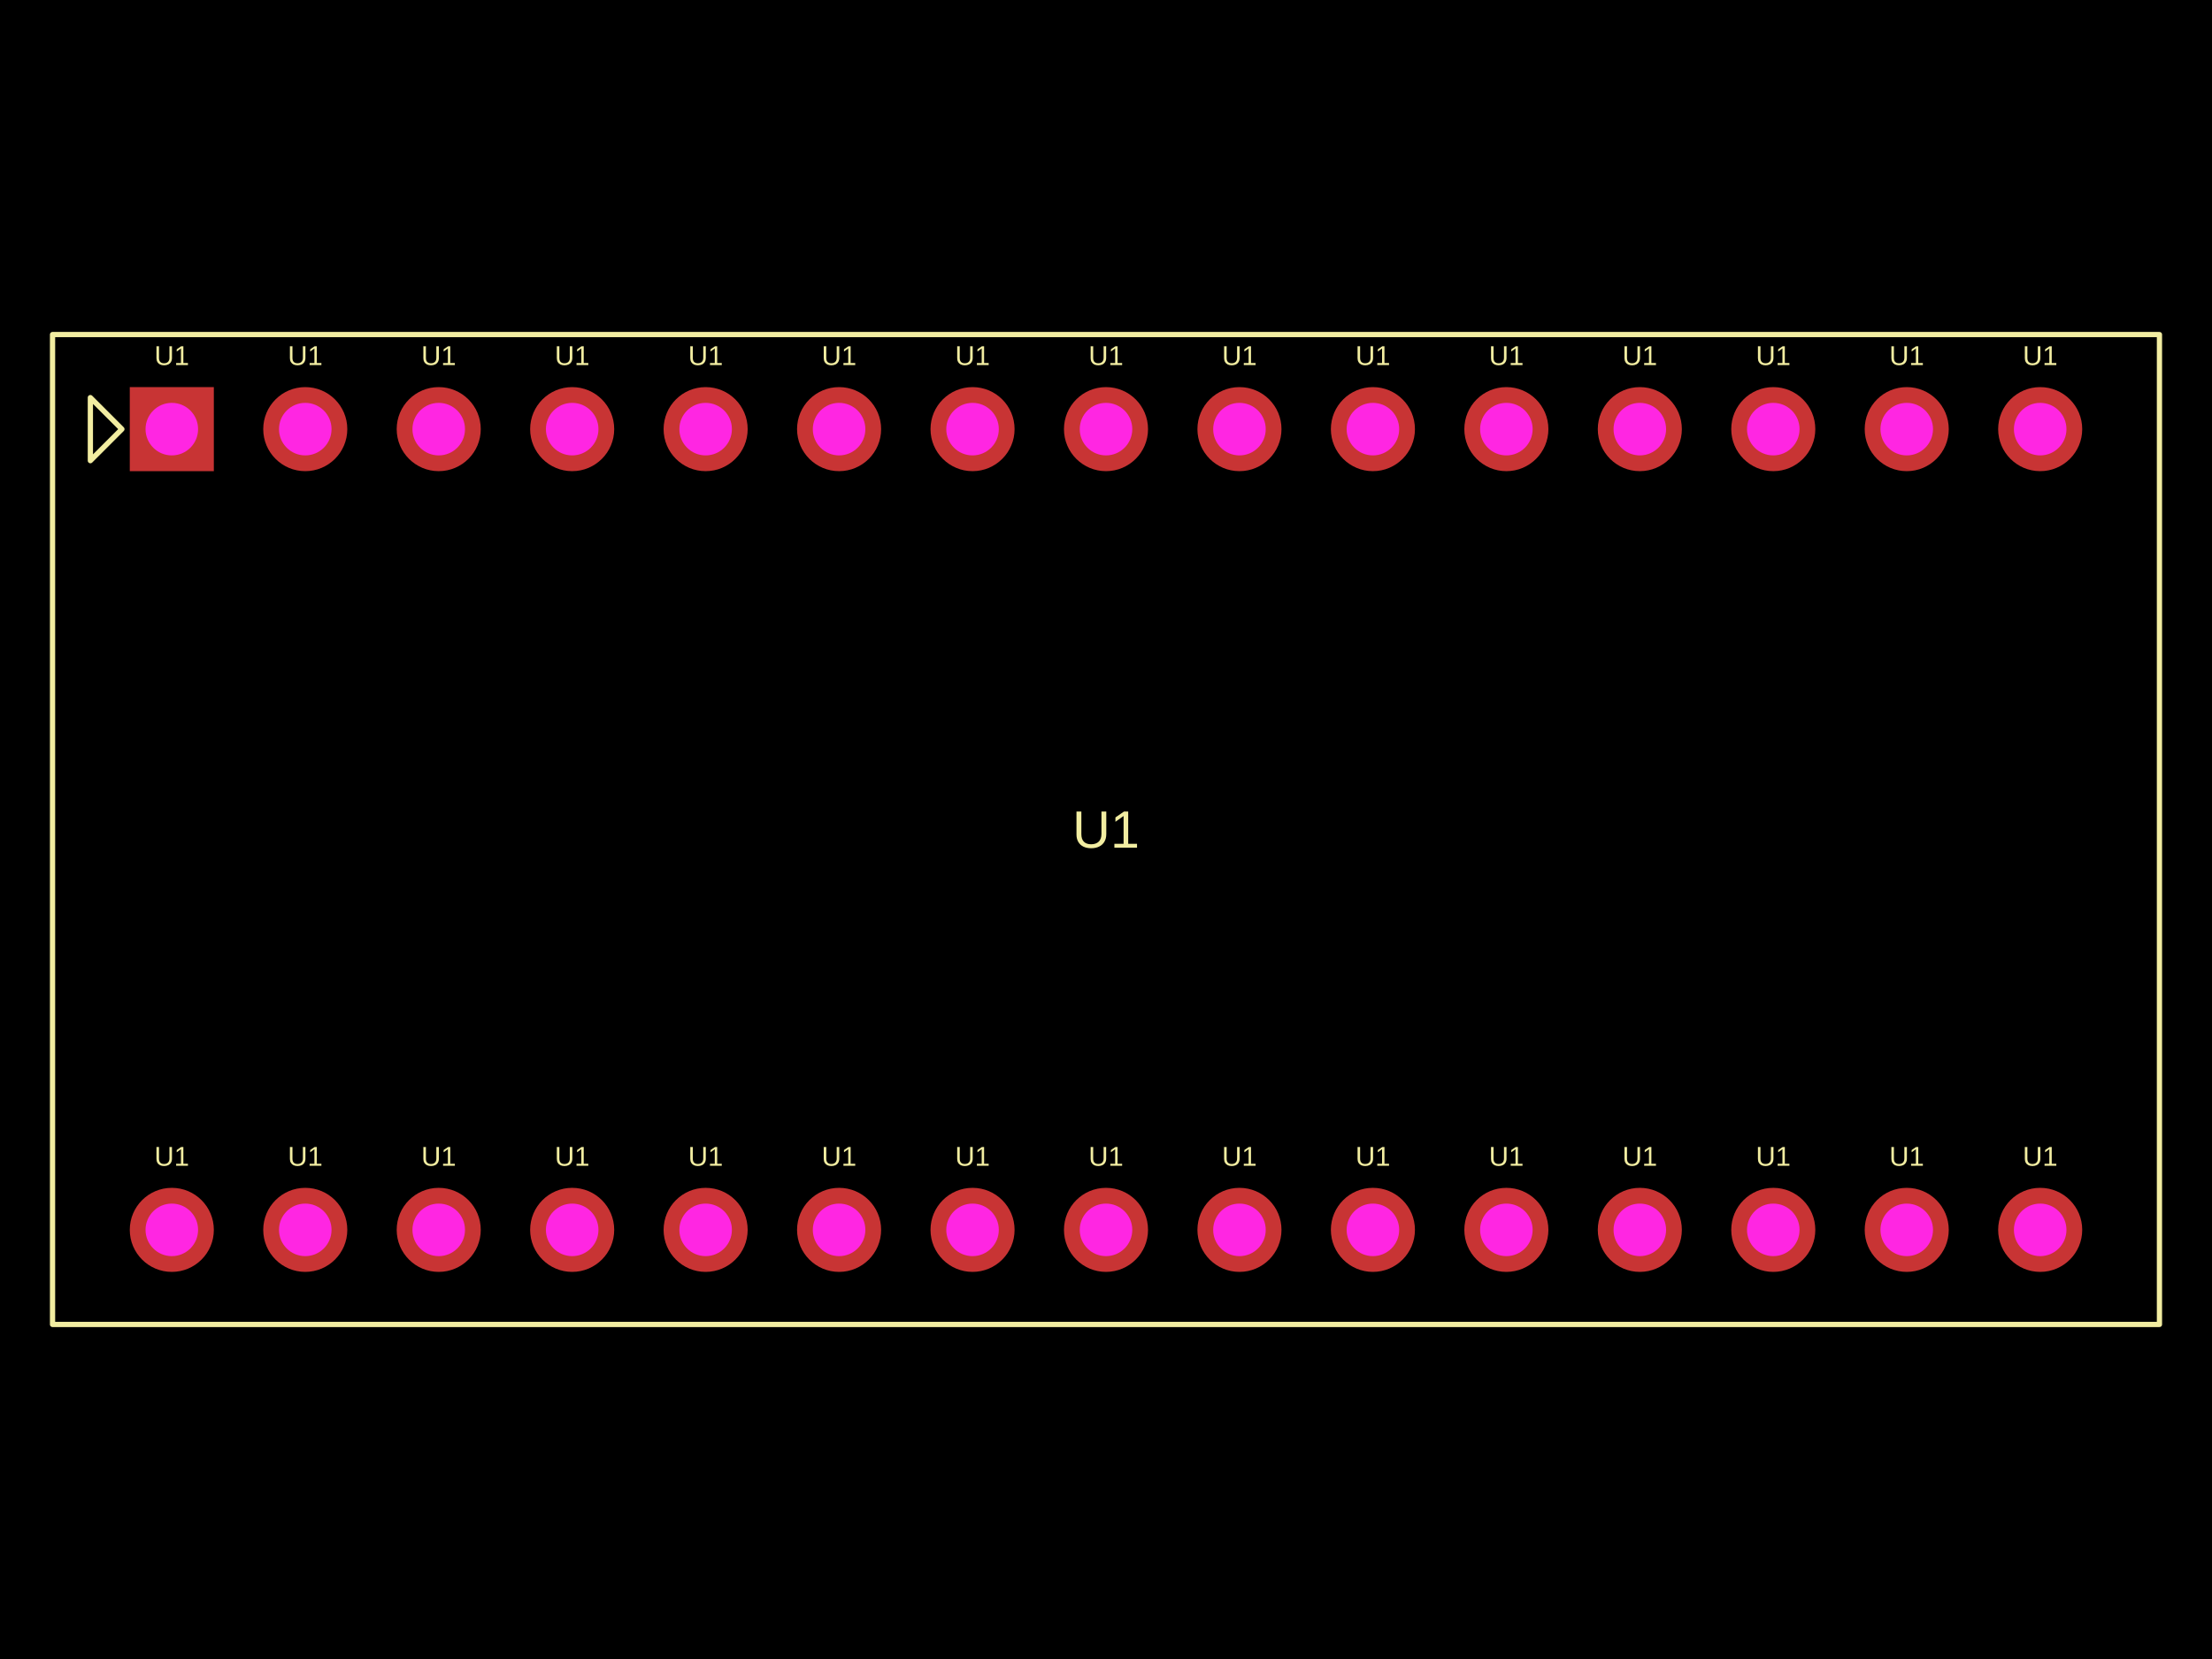
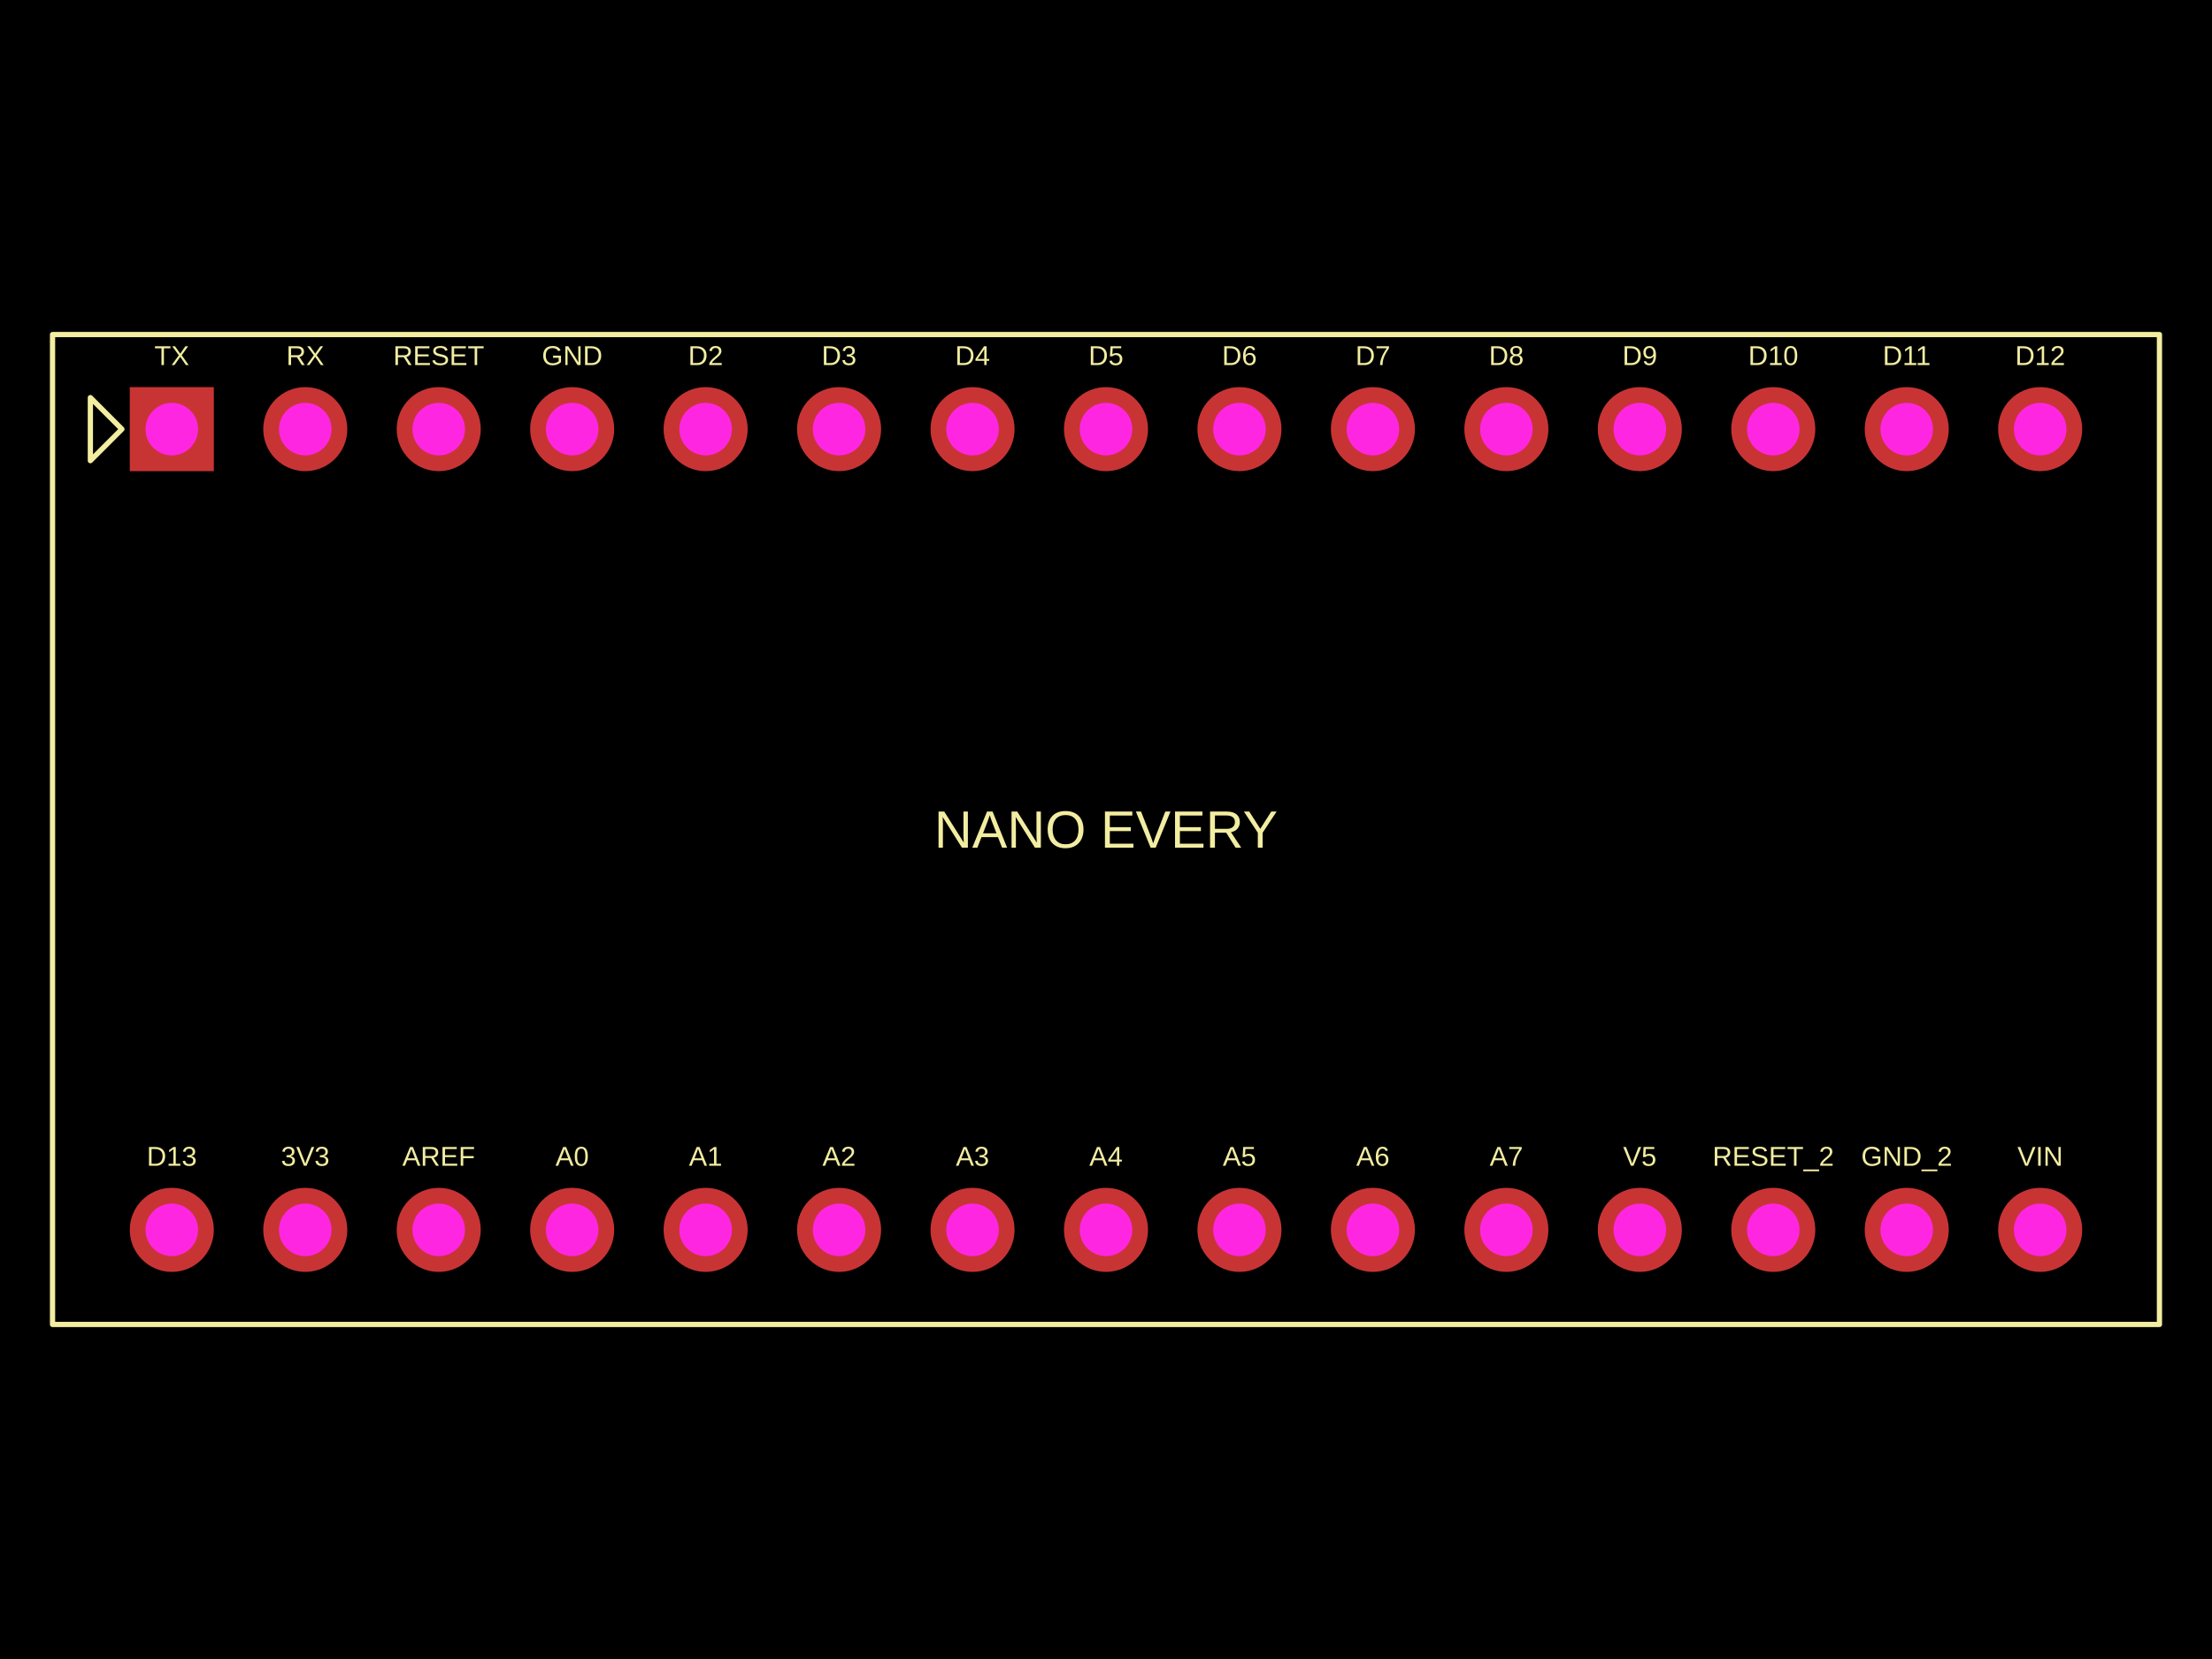
- <svg xmlns="http://www.w3.org/2000/svg" width="800" height="600" data-software-used-string="@tscircuit/core@0.0.1580">
+ <svg xmlns="http://www.w3.org/2000/svg" width="800" height="600" data-software-used-string="@tscircuit/core@0.0.1585">
  <style />
  <rect class="boundary" x="0" y="0" fill="#000" width="800" height="600" data-type="pcb_background" data-pcb-layer="global" />
  <rect class="pcb-boundary" fill="none" stroke="#fff" stroke-width="0.3" x="19.002" y="120.998" width="761.995" height="358.005" data-type="pcb_boundary" data-pcb-layer="global" />
-   <text x="0" y="0" dx="0" dy="0" fill="#f2eda1" font-family="Arial, sans-serif" font-size="9.881" text-anchor="middle" dominant-baseline="central" transform="matrix(1,0,0,1,62.13777,128.5986)" class="pcb-silkscreen-text pcb-silkscreen-top" data-pcb-silkscreen-text-id="pcb_silkscreen_text_0" stroke="none" data-type="pcb_silkscreen_text" data-pcb-layer="top">U1</text>
-   <text x="0" y="0" dx="0" dy="0" fill="#f2eda1" font-family="Arial, sans-serif" font-size="9.881" text-anchor="middle" dominant-baseline="central" transform="matrix(1,0,0,1,110.4038,128.5986)" class="pcb-silkscreen-text pcb-silkscreen-top" data-pcb-silkscreen-text-id="pcb_silkscreen_text_1" stroke="none" data-type="pcb_silkscreen_text" data-pcb-layer="top">U1</text>
-   <text x="0" y="0" dx="0" dy="0" fill="#f2eda1" font-family="Arial, sans-serif" font-size="9.881" text-anchor="middle" dominant-baseline="central" transform="matrix(1,0,0,1,158.6698,128.5986)" class="pcb-silkscreen-text pcb-silkscreen-top" data-pcb-silkscreen-text-id="pcb_silkscreen_text_2" stroke="none" data-type="pcb_silkscreen_text" data-pcb-layer="top">U1</text>
-   <text x="0" y="0" dx="0" dy="0" fill="#f2eda1" font-family="Arial, sans-serif" font-size="9.881" text-anchor="middle" dominant-baseline="central" transform="matrix(1,0,0,1,206.9359,128.5986)" class="pcb-silkscreen-text pcb-silkscreen-top" data-pcb-silkscreen-text-id="pcb_silkscreen_text_3" stroke="none" data-type="pcb_silkscreen_text" data-pcb-layer="top">U1</text>
-   <text x="0" y="0" dx="0" dy="0" fill="#f2eda1" font-family="Arial, sans-serif" font-size="9.881" text-anchor="middle" dominant-baseline="central" transform="matrix(1,0,0,1,255.2019,128.5986)" class="pcb-silkscreen-text pcb-silkscreen-top" data-pcb-silkscreen-text-id="pcb_silkscreen_text_4" stroke="none" data-type="pcb_silkscreen_text" data-pcb-layer="top">U1</text>
-   <text x="0" y="0" dx="0" dy="0" fill="#f2eda1" font-family="Arial, sans-serif" font-size="9.881" text-anchor="middle" dominant-baseline="central" transform="matrix(1,0,0,1,303.4679,128.5986)" class="pcb-silkscreen-text pcb-silkscreen-top" data-pcb-silkscreen-text-id="pcb_silkscreen_text_5" stroke="none" data-type="pcb_silkscreen_text" data-pcb-layer="top">U1</text>
-   <text x="0" y="0" dx="0" dy="0" fill="#f2eda1" font-family="Arial, sans-serif" font-size="9.881" text-anchor="middle" dominant-baseline="central" transform="matrix(1,0,0,1,351.734,128.5986)" class="pcb-silkscreen-text pcb-silkscreen-top" data-pcb-silkscreen-text-id="pcb_silkscreen_text_6" stroke="none" data-type="pcb_silkscreen_text" data-pcb-layer="top">U1</text>
-   <text x="0" y="0" dx="0" dy="0" fill="#f2eda1" font-family="Arial, sans-serif" font-size="9.881" text-anchor="middle" dominant-baseline="central" transform="matrix(1,0,0,1,400,128.5986)" class="pcb-silkscreen-text pcb-silkscreen-top" data-pcb-silkscreen-text-id="pcb_silkscreen_text_7" stroke="none" data-type="pcb_silkscreen_text" data-pcb-layer="top">U1</text>
-   <text x="0" y="0" dx="0" dy="0" fill="#f2eda1" font-family="Arial, sans-serif" font-size="9.881" text-anchor="middle" dominant-baseline="central" transform="matrix(1,0,0,1,448.266,128.5986)" class="pcb-silkscreen-text pcb-silkscreen-top" data-pcb-silkscreen-text-id="pcb_silkscreen_text_8" stroke="none" data-type="pcb_silkscreen_text" data-pcb-layer="top">U1</text>
-   <text x="0" y="0" dx="0" dy="0" fill="#f2eda1" font-family="Arial, sans-serif" font-size="9.881" text-anchor="middle" dominant-baseline="central" transform="matrix(1,0,0,1,496.5321,128.5986)" class="pcb-silkscreen-text pcb-silkscreen-top" data-pcb-silkscreen-text-id="pcb_silkscreen_text_9" stroke="none" data-type="pcb_silkscreen_text" data-pcb-layer="top">U1</text>
-   <text x="0" y="0" dx="0" dy="0" fill="#f2eda1" font-family="Arial, sans-serif" font-size="9.881" text-anchor="middle" dominant-baseline="central" transform="matrix(1,0,0,1,544.7981,128.5986)" class="pcb-silkscreen-text pcb-silkscreen-top" data-pcb-silkscreen-text-id="pcb_silkscreen_text_10" stroke="none" data-type="pcb_silkscreen_text" data-pcb-layer="top">U1</text>
-   <text x="0" y="0" dx="0" dy="0" fill="#f2eda1" font-family="Arial, sans-serif" font-size="9.881" text-anchor="middle" dominant-baseline="central" transform="matrix(1,0,0,1,593.0641,128.5986)" class="pcb-silkscreen-text pcb-silkscreen-top" data-pcb-silkscreen-text-id="pcb_silkscreen_text_11" stroke="none" data-type="pcb_silkscreen_text" data-pcb-layer="top">U1</text>
-   <text x="0" y="0" dx="0" dy="0" fill="#f2eda1" font-family="Arial, sans-serif" font-size="9.881" text-anchor="middle" dominant-baseline="central" transform="matrix(1,0,0,1,641.3302,128.5986)" class="pcb-silkscreen-text pcb-silkscreen-top" data-pcb-silkscreen-text-id="pcb_silkscreen_text_12" stroke="none" data-type="pcb_silkscreen_text" data-pcb-layer="top">U1</text>
-   <text x="0" y="0" dx="0" dy="0" fill="#f2eda1" font-family="Arial, sans-serif" font-size="9.881" text-anchor="middle" dominant-baseline="central" transform="matrix(1,0,0,1,689.5962,128.5986)" class="pcb-silkscreen-text pcb-silkscreen-top" data-pcb-silkscreen-text-id="pcb_silkscreen_text_13" stroke="none" data-type="pcb_silkscreen_text" data-pcb-layer="top">U1</text>
-   <text x="0" y="0" dx="0" dy="0" fill="#f2eda1" font-family="Arial, sans-serif" font-size="9.881" text-anchor="middle" dominant-baseline="central" transform="matrix(1,0,0,1,737.8622,128.5986)" class="pcb-silkscreen-text pcb-silkscreen-top" data-pcb-silkscreen-text-id="pcb_silkscreen_text_14" stroke="none" data-type="pcb_silkscreen_text" data-pcb-layer="top">U1</text>
-   <text x="0" y="0" dx="0" dy="0" fill="#f2eda1" font-family="Arial, sans-serif" font-size="9.881" text-anchor="middle" dominant-baseline="central" transform="matrix(1,0,0,1,62.13777,418.1948)" class="pcb-silkscreen-text pcb-silkscreen-top" data-pcb-silkscreen-text-id="pcb_silkscreen_text_15" stroke="none" data-type="pcb_silkscreen_text" data-pcb-layer="top">U1</text>
-   <text x="0" y="0" dx="0" dy="0" fill="#f2eda1" font-family="Arial, sans-serif" font-size="9.881" text-anchor="middle" dominant-baseline="central" transform="matrix(1,0,0,1,110.4038,418.1948)" class="pcb-silkscreen-text pcb-silkscreen-top" data-pcb-silkscreen-text-id="pcb_silkscreen_text_16" stroke="none" data-type="pcb_silkscreen_text" data-pcb-layer="top">U1</text>
-   <text x="0" y="0" dx="0" dy="0" fill="#f2eda1" font-family="Arial, sans-serif" font-size="9.881" text-anchor="middle" dominant-baseline="central" transform="matrix(1,0,0,1,158.6698,418.1948)" class="pcb-silkscreen-text pcb-silkscreen-top" data-pcb-silkscreen-text-id="pcb_silkscreen_text_17" stroke="none" data-type="pcb_silkscreen_text" data-pcb-layer="top">U1</text>
-   <text x="0" y="0" dx="0" dy="0" fill="#f2eda1" font-family="Arial, sans-serif" font-size="9.881" text-anchor="middle" dominant-baseline="central" transform="matrix(1,0,0,1,206.9359,418.1948)" class="pcb-silkscreen-text pcb-silkscreen-top" data-pcb-silkscreen-text-id="pcb_silkscreen_text_18" stroke="none" data-type="pcb_silkscreen_text" data-pcb-layer="top">U1</text>
-   <text x="0" y="0" dx="0" dy="0" fill="#f2eda1" font-family="Arial, sans-serif" font-size="9.881" text-anchor="middle" dominant-baseline="central" transform="matrix(1,0,0,1,255.2019,418.1948)" class="pcb-silkscreen-text pcb-silkscreen-top" data-pcb-silkscreen-text-id="pcb_silkscreen_text_19" stroke="none" data-type="pcb_silkscreen_text" data-pcb-layer="top">U1</text>
-   <text x="0" y="0" dx="0" dy="0" fill="#f2eda1" font-family="Arial, sans-serif" font-size="9.881" text-anchor="middle" dominant-baseline="central" transform="matrix(1,0,0,1,303.4679,418.1948)" class="pcb-silkscreen-text pcb-silkscreen-top" data-pcb-silkscreen-text-id="pcb_silkscreen_text_20" stroke="none" data-type="pcb_silkscreen_text" data-pcb-layer="top">U1</text>
-   <text x="0" y="0" dx="0" dy="0" fill="#f2eda1" font-family="Arial, sans-serif" font-size="9.881" text-anchor="middle" dominant-baseline="central" transform="matrix(1,0,0,1,351.734,418.1948)" class="pcb-silkscreen-text pcb-silkscreen-top" data-pcb-silkscreen-text-id="pcb_silkscreen_text_21" stroke="none" data-type="pcb_silkscreen_text" data-pcb-layer="top">U1</text>
-   <text x="0" y="0" dx="0" dy="0" fill="#f2eda1" font-family="Arial, sans-serif" font-size="9.881" text-anchor="middle" dominant-baseline="central" transform="matrix(1,0,0,1,400,418.1948)" class="pcb-silkscreen-text pcb-silkscreen-top" data-pcb-silkscreen-text-id="pcb_silkscreen_text_22" stroke="none" data-type="pcb_silkscreen_text" data-pcb-layer="top">U1</text>
-   <text x="0" y="0" dx="0" dy="0" fill="#f2eda1" font-family="Arial, sans-serif" font-size="9.881" text-anchor="middle" dominant-baseline="central" transform="matrix(1,0,0,1,448.266,418.1948)" class="pcb-silkscreen-text pcb-silkscreen-top" data-pcb-silkscreen-text-id="pcb_silkscreen_text_23" stroke="none" data-type="pcb_silkscreen_text" data-pcb-layer="top">U1</text>
-   <text x="0" y="0" dx="0" dy="0" fill="#f2eda1" font-family="Arial, sans-serif" font-size="9.881" text-anchor="middle" dominant-baseline="central" transform="matrix(1,0,0,1,496.5321,418.1948)" class="pcb-silkscreen-text pcb-silkscreen-top" data-pcb-silkscreen-text-id="pcb_silkscreen_text_24" stroke="none" data-type="pcb_silkscreen_text" data-pcb-layer="top">U1</text>
-   <text x="0" y="0" dx="0" dy="0" fill="#f2eda1" font-family="Arial, sans-serif" font-size="9.881" text-anchor="middle" dominant-baseline="central" transform="matrix(1,0,0,1,544.7981,418.1948)" class="pcb-silkscreen-text pcb-silkscreen-top" data-pcb-silkscreen-text-id="pcb_silkscreen_text_25" stroke="none" data-type="pcb_silkscreen_text" data-pcb-layer="top">U1</text>
-   <text x="0" y="0" dx="0" dy="0" fill="#f2eda1" font-family="Arial, sans-serif" font-size="9.881" text-anchor="middle" dominant-baseline="central" transform="matrix(1,0,0,1,593.0641,418.1948)" class="pcb-silkscreen-text pcb-silkscreen-top" data-pcb-silkscreen-text-id="pcb_silkscreen_text_26" stroke="none" data-type="pcb_silkscreen_text" data-pcb-layer="top">U1</text>
-   <text x="0" y="0" dx="0" dy="0" fill="#f2eda1" font-family="Arial, sans-serif" font-size="9.881" text-anchor="middle" dominant-baseline="central" transform="matrix(1,0,0,1,641.3302,418.1948)" class="pcb-silkscreen-text pcb-silkscreen-top" data-pcb-silkscreen-text-id="pcb_silkscreen_text_27" stroke="none" data-type="pcb_silkscreen_text" data-pcb-layer="top">U1</text>
-   <text x="0" y="0" dx="0" dy="0" fill="#f2eda1" font-family="Arial, sans-serif" font-size="9.881" text-anchor="middle" dominant-baseline="central" transform="matrix(1,0,0,1,689.5962,418.1948)" class="pcb-silkscreen-text pcb-silkscreen-top" data-pcb-silkscreen-text-id="pcb_silkscreen_text_28" stroke="none" data-type="pcb_silkscreen_text" data-pcb-layer="top">U1</text>
-   <text x="0" y="0" dx="0" dy="0" fill="#f2eda1" font-family="Arial, sans-serif" font-size="9.881" text-anchor="middle" dominant-baseline="central" transform="matrix(1,0,0,1,737.8622,418.1948)" class="pcb-silkscreen-text pcb-silkscreen-top" data-pcb-silkscreen-text-id="pcb_silkscreen_text_29" stroke="none" data-type="pcb_silkscreen_text" data-pcb-layer="top">U1</text>
+   <text x="0" y="0" dx="0" dy="0" fill="#f2eda1" font-family="Arial, sans-serif" font-size="9.881" text-anchor="middle" dominant-baseline="central" transform="matrix(1,0,0,1,62.13777,128.5986)" class="pcb-silkscreen-text pcb-silkscreen-top" data-pcb-silkscreen-text-id="pcb_silkscreen_text_0" stroke="none" data-type="pcb_silkscreen_text" data-pcb-layer="top">TX</text>
+   <text x="0" y="0" dx="0" dy="0" fill="#f2eda1" font-family="Arial, sans-serif" font-size="9.881" text-anchor="middle" dominant-baseline="central" transform="matrix(1,0,0,1,110.4038,128.5986)" class="pcb-silkscreen-text pcb-silkscreen-top" data-pcb-silkscreen-text-id="pcb_silkscreen_text_1" stroke="none" data-type="pcb_silkscreen_text" data-pcb-layer="top">RX</text>
+   <text x="0" y="0" dx="0" dy="0" fill="#f2eda1" font-family="Arial, sans-serif" font-size="9.881" text-anchor="middle" dominant-baseline="central" transform="matrix(1,0,0,1,158.6698,128.5986)" class="pcb-silkscreen-text pcb-silkscreen-top" data-pcb-silkscreen-text-id="pcb_silkscreen_text_2" stroke="none" data-type="pcb_silkscreen_text" data-pcb-layer="top">RESET</text>
+   <text x="0" y="0" dx="0" dy="0" fill="#f2eda1" font-family="Arial, sans-serif" font-size="9.881" text-anchor="middle" dominant-baseline="central" transform="matrix(1,0,0,1,206.9359,128.5986)" class="pcb-silkscreen-text pcb-silkscreen-top" data-pcb-silkscreen-text-id="pcb_silkscreen_text_3" stroke="none" data-type="pcb_silkscreen_text" data-pcb-layer="top">GND</text>
+   <text x="0" y="0" dx="0" dy="0" fill="#f2eda1" font-family="Arial, sans-serif" font-size="9.881" text-anchor="middle" dominant-baseline="central" transform="matrix(1,0,0,1,255.2019,128.5986)" class="pcb-silkscreen-text pcb-silkscreen-top" data-pcb-silkscreen-text-id="pcb_silkscreen_text_4" stroke="none" data-type="pcb_silkscreen_text" data-pcb-layer="top">D2</text>
+   <text x="0" y="0" dx="0" dy="0" fill="#f2eda1" font-family="Arial, sans-serif" font-size="9.881" text-anchor="middle" dominant-baseline="central" transform="matrix(1,0,0,1,303.4679,128.5986)" class="pcb-silkscreen-text pcb-silkscreen-top" data-pcb-silkscreen-text-id="pcb_silkscreen_text_5" stroke="none" data-type="pcb_silkscreen_text" data-pcb-layer="top">D3</text>
+   <text x="0" y="0" dx="0" dy="0" fill="#f2eda1" font-family="Arial, sans-serif" font-size="9.881" text-anchor="middle" dominant-baseline="central" transform="matrix(1,0,0,1,351.734,128.5986)" class="pcb-silkscreen-text pcb-silkscreen-top" data-pcb-silkscreen-text-id="pcb_silkscreen_text_6" stroke="none" data-type="pcb_silkscreen_text" data-pcb-layer="top">D4</text>
+   <text x="0" y="0" dx="0" dy="0" fill="#f2eda1" font-family="Arial, sans-serif" font-size="9.881" text-anchor="middle" dominant-baseline="central" transform="matrix(1,0,0,1,400,128.5986)" class="pcb-silkscreen-text pcb-silkscreen-top" data-pcb-silkscreen-text-id="pcb_silkscreen_text_7" stroke="none" data-type="pcb_silkscreen_text" data-pcb-layer="top">D5</text>
+   <text x="0" y="0" dx="0" dy="0" fill="#f2eda1" font-family="Arial, sans-serif" font-size="9.881" text-anchor="middle" dominant-baseline="central" transform="matrix(1,0,0,1,448.266,128.5986)" class="pcb-silkscreen-text pcb-silkscreen-top" data-pcb-silkscreen-text-id="pcb_silkscreen_text_8" stroke="none" data-type="pcb_silkscreen_text" data-pcb-layer="top">D6</text>
+   <text x="0" y="0" dx="0" dy="0" fill="#f2eda1" font-family="Arial, sans-serif" font-size="9.881" text-anchor="middle" dominant-baseline="central" transform="matrix(1,0,0,1,496.5321,128.5986)" class="pcb-silkscreen-text pcb-silkscreen-top" data-pcb-silkscreen-text-id="pcb_silkscreen_text_9" stroke="none" data-type="pcb_silkscreen_text" data-pcb-layer="top">D7</text>
+   <text x="0" y="0" dx="0" dy="0" fill="#f2eda1" font-family="Arial, sans-serif" font-size="9.881" text-anchor="middle" dominant-baseline="central" transform="matrix(1,0,0,1,544.7981,128.5986)" class="pcb-silkscreen-text pcb-silkscreen-top" data-pcb-silkscreen-text-id="pcb_silkscreen_text_10" stroke="none" data-type="pcb_silkscreen_text" data-pcb-layer="top">D8</text>
+   <text x="0" y="0" dx="0" dy="0" fill="#f2eda1" font-family="Arial, sans-serif" font-size="9.881" text-anchor="middle" dominant-baseline="central" transform="matrix(1,0,0,1,593.0641,128.5986)" class="pcb-silkscreen-text pcb-silkscreen-top" data-pcb-silkscreen-text-id="pcb_silkscreen_text_11" stroke="none" data-type="pcb_silkscreen_text" data-pcb-layer="top">D9</text>
+   <text x="0" y="0" dx="0" dy="0" fill="#f2eda1" font-family="Arial, sans-serif" font-size="9.881" text-anchor="middle" dominant-baseline="central" transform="matrix(1,0,0,1,641.3302,128.5986)" class="pcb-silkscreen-text pcb-silkscreen-top" data-pcb-silkscreen-text-id="pcb_silkscreen_text_12" stroke="none" data-type="pcb_silkscreen_text" data-pcb-layer="top">D10</text>
+   <text x="0" y="0" dx="0" dy="0" fill="#f2eda1" font-family="Arial, sans-serif" font-size="9.881" text-anchor="middle" dominant-baseline="central" transform="matrix(1,0,0,1,689.5962,128.5986)" class="pcb-silkscreen-text pcb-silkscreen-top" data-pcb-silkscreen-text-id="pcb_silkscreen_text_13" stroke="none" data-type="pcb_silkscreen_text" data-pcb-layer="top">D11</text>
+   <text x="0" y="0" dx="0" dy="0" fill="#f2eda1" font-family="Arial, sans-serif" font-size="9.881" text-anchor="middle" dominant-baseline="central" transform="matrix(1,0,0,1,737.8622,128.5986)" class="pcb-silkscreen-text pcb-silkscreen-top" data-pcb-silkscreen-text-id="pcb_silkscreen_text_14" stroke="none" data-type="pcb_silkscreen_text" data-pcb-layer="top">D12</text>
+   <text x="0" y="0" dx="0" dy="0" fill="#f2eda1" font-family="Arial, sans-serif" font-size="9.881" text-anchor="middle" dominant-baseline="central" transform="matrix(1,0,0,1,62.13777,418.1948)" class="pcb-silkscreen-text pcb-silkscreen-top" data-pcb-silkscreen-text-id="pcb_silkscreen_text_15" stroke="none" data-type="pcb_silkscreen_text" data-pcb-layer="top">D13</text>
+   <text x="0" y="0" dx="0" dy="0" fill="#f2eda1" font-family="Arial, sans-serif" font-size="9.881" text-anchor="middle" dominant-baseline="central" transform="matrix(1,0,0,1,110.4038,418.1948)" class="pcb-silkscreen-text pcb-silkscreen-top" data-pcb-silkscreen-text-id="pcb_silkscreen_text_16" stroke="none" data-type="pcb_silkscreen_text" data-pcb-layer="top">3V3</text>
+   <text x="0" y="0" dx="0" dy="0" fill="#f2eda1" font-family="Arial, sans-serif" font-size="9.881" text-anchor="middle" dominant-baseline="central" transform="matrix(1,0,0,1,158.6698,418.1948)" class="pcb-silkscreen-text pcb-silkscreen-top" data-pcb-silkscreen-text-id="pcb_silkscreen_text_17" stroke="none" data-type="pcb_silkscreen_text" data-pcb-layer="top">AREF</text>
+   <text x="0" y="0" dx="0" dy="0" fill="#f2eda1" font-family="Arial, sans-serif" font-size="9.881" text-anchor="middle" dominant-baseline="central" transform="matrix(1,0,0,1,206.9359,418.1948)" class="pcb-silkscreen-text pcb-silkscreen-top" data-pcb-silkscreen-text-id="pcb_silkscreen_text_18" stroke="none" data-type="pcb_silkscreen_text" data-pcb-layer="top">A0</text>
+   <text x="0" y="0" dx="0" dy="0" fill="#f2eda1" font-family="Arial, sans-serif" font-size="9.881" text-anchor="middle" dominant-baseline="central" transform="matrix(1,0,0,1,255.2019,418.1948)" class="pcb-silkscreen-text pcb-silkscreen-top" data-pcb-silkscreen-text-id="pcb_silkscreen_text_19" stroke="none" data-type="pcb_silkscreen_text" data-pcb-layer="top">A1</text>
+   <text x="0" y="0" dx="0" dy="0" fill="#f2eda1" font-family="Arial, sans-serif" font-size="9.881" text-anchor="middle" dominant-baseline="central" transform="matrix(1,0,0,1,303.4679,418.1948)" class="pcb-silkscreen-text pcb-silkscreen-top" data-pcb-silkscreen-text-id="pcb_silkscreen_text_20" stroke="none" data-type="pcb_silkscreen_text" data-pcb-layer="top">A2</text>
+   <text x="0" y="0" dx="0" dy="0" fill="#f2eda1" font-family="Arial, sans-serif" font-size="9.881" text-anchor="middle" dominant-baseline="central" transform="matrix(1,0,0,1,351.734,418.1948)" class="pcb-silkscreen-text pcb-silkscreen-top" data-pcb-silkscreen-text-id="pcb_silkscreen_text_21" stroke="none" data-type="pcb_silkscreen_text" data-pcb-layer="top">A3</text>
+   <text x="0" y="0" dx="0" dy="0" fill="#f2eda1" font-family="Arial, sans-serif" font-size="9.881" text-anchor="middle" dominant-baseline="central" transform="matrix(1,0,0,1,400,418.1948)" class="pcb-silkscreen-text pcb-silkscreen-top" data-pcb-silkscreen-text-id="pcb_silkscreen_text_22" stroke="none" data-type="pcb_silkscreen_text" data-pcb-layer="top">A4</text>
+   <text x="0" y="0" dx="0" dy="0" fill="#f2eda1" font-family="Arial, sans-serif" font-size="9.881" text-anchor="middle" dominant-baseline="central" transform="matrix(1,0,0,1,448.266,418.1948)" class="pcb-silkscreen-text pcb-silkscreen-top" data-pcb-silkscreen-text-id="pcb_silkscreen_text_23" stroke="none" data-type="pcb_silkscreen_text" data-pcb-layer="top">A5</text>
+   <text x="0" y="0" dx="0" dy="0" fill="#f2eda1" font-family="Arial, sans-serif" font-size="9.881" text-anchor="middle" dominant-baseline="central" transform="matrix(1,0,0,1,496.5321,418.1948)" class="pcb-silkscreen-text pcb-silkscreen-top" data-pcb-silkscreen-text-id="pcb_silkscreen_text_24" stroke="none" data-type="pcb_silkscreen_text" data-pcb-layer="top">A6</text>
+   <text x="0" y="0" dx="0" dy="0" fill="#f2eda1" font-family="Arial, sans-serif" font-size="9.881" text-anchor="middle" dominant-baseline="central" transform="matrix(1,0,0,1,544.7981,418.1948)" class="pcb-silkscreen-text pcb-silkscreen-top" data-pcb-silkscreen-text-id="pcb_silkscreen_text_25" stroke="none" data-type="pcb_silkscreen_text" data-pcb-layer="top">A7</text>
+   <text x="0" y="0" dx="0" dy="0" fill="#f2eda1" font-family="Arial, sans-serif" font-size="9.881" text-anchor="middle" dominant-baseline="central" transform="matrix(1,0,0,1,593.0641,418.1948)" class="pcb-silkscreen-text pcb-silkscreen-top" data-pcb-silkscreen-text-id="pcb_silkscreen_text_26" stroke="none" data-type="pcb_silkscreen_text" data-pcb-layer="top">V5</text>
+   <text x="0" y="0" dx="0" dy="0" fill="#f2eda1" font-family="Arial, sans-serif" font-size="9.881" text-anchor="middle" dominant-baseline="central" transform="matrix(1,0,0,1,641.3302,418.1948)" class="pcb-silkscreen-text pcb-silkscreen-top" data-pcb-silkscreen-text-id="pcb_silkscreen_text_27" stroke="none" data-type="pcb_silkscreen_text" data-pcb-layer="top">RESET_2</text>
+   <text x="0" y="0" dx="0" dy="0" fill="#f2eda1" font-family="Arial, sans-serif" font-size="9.881" text-anchor="middle" dominant-baseline="central" transform="matrix(1,0,0,1,689.5962,418.1948)" class="pcb-silkscreen-text pcb-silkscreen-top" data-pcb-silkscreen-text-id="pcb_silkscreen_text_28" stroke="none" data-type="pcb_silkscreen_text" data-pcb-layer="top">GND_2</text>
+   <text x="0" y="0" dx="0" dy="0" fill="#f2eda1" font-family="Arial, sans-serif" font-size="9.881" text-anchor="middle" dominant-baseline="central" transform="matrix(1,0,0,1,737.8622,418.1948)" class="pcb-silkscreen-text pcb-silkscreen-top" data-pcb-silkscreen-text-id="pcb_silkscreen_text_29" stroke="none" data-type="pcb_silkscreen_text" data-pcb-layer="top">VIN</text>
  <path class="pcb-silkscreen pcb-silkscreen-top" d="M 19.002 479.002 L 780.998 479.002 L 780.998 120.998 L 19.002 120.998 L 19.002 479.002 Z" fill="none" stroke="#f2eda1" stroke-width="1.9" stroke-linecap="round" stroke-linejoin="round" data-pcb-component-id="pcb_component_0" data-pcb-silkscreen-path-id="pcb_silkscreen_path_0" data-type="pcb_silkscreen_path" data-pcb-layer="top" />
  <path class="pcb-silkscreen pcb-silkscreen-top" d="M 44.086 155.202 L 32.684 166.603 L 32.684 143.8 L 44.086 155.202 Z" fill="none" stroke="#f2eda1" stroke-width="1.9" stroke-linecap="round" stroke-linejoin="round" data-pcb-component-id="pcb_component_0" data-pcb-silkscreen-path-id="pcb_silkscreen_path_1" data-type="pcb_silkscreen_path" data-pcb-layer="top" />
-   <text x="0" y="0" dx="0" dy="0" fill="#f2eda1" font-family="Arial, sans-serif" font-size="19.002" text-anchor="middle" dominant-baseline="central" transform="matrix(1,0,0,1,400,300)" class="pcb-silkscreen-text pcb-silkscreen-top" data-pcb-silkscreen-text-id="pcb_silkscreen_text_30" stroke="none" data-type="pcb_silkscreen_text" data-pcb-layer="top">U1</text>
+   <text x="0" y="0" dx="0" dy="0" fill="#f2eda1" font-family="Arial, sans-serif" font-size="19.002" text-anchor="middle" dominant-baseline="central" transform="matrix(1,0,0,1,400,300)" class="pcb-silkscreen-text pcb-silkscreen-top" data-pcb-silkscreen-text-id="pcb_silkscreen_text_30" stroke="none" data-type="pcb_silkscreen_text" data-pcb-layer="top">NANO EVERY</text>
  <g data-type="pcb_plated_hole" data-pcb-layer="through" data-pad-name="U1.TX">
    <rect class="pcb-hole-outer-pad" fill="rgb(200, 52, 52)" x="46.936" y="140" width="30.404" height="30.404" data-type="pcb_plated_hole" data-pcb-layer="top" />
    <circle class="pcb-hole-inner" fill="#FF26E2" cx="62.138" cy="155.202" r="9.501" data-type="pcb_plated_hole_drill" data-pcb-layer="drill" />
  </g>
  <g data-type="pcb_plated_hole" data-pcb-layer="through" data-pad-name="U1.RX">
    <circle class="pcb-hole-outer" fill="rgb(200, 52, 52)" cx="110.404" cy="155.202" r="15.202" data-type="pcb_plated_hole" data-pcb-layer="top" />
    <circle class="pcb-hole-inner" fill="#FF26E2" cx="110.404" cy="155.202" r="9.501" data-type="pcb_plated_hole_drill" data-pcb-layer="drill" />
  </g>
  <g data-type="pcb_plated_hole" data-pcb-layer="through" data-pad-name="U1.RESET">
    <circle class="pcb-hole-outer" fill="rgb(200, 52, 52)" cx="158.67" cy="155.202" r="15.202" data-type="pcb_plated_hole" data-pcb-layer="top" />
    <circle class="pcb-hole-inner" fill="#FF26E2" cx="158.67" cy="155.202" r="9.501" data-type="pcb_plated_hole_drill" data-pcb-layer="drill" />
  </g>
  <g data-type="pcb_plated_hole" data-pcb-layer="through" data-pad-name="U1.GND">
    <circle class="pcb-hole-outer" fill="rgb(200, 52, 52)" cx="206.936" cy="155.202" r="15.202" data-type="pcb_plated_hole" data-pcb-layer="top" />
    <circle class="pcb-hole-inner" fill="#FF26E2" cx="206.936" cy="155.202" r="9.501" data-type="pcb_plated_hole_drill" data-pcb-layer="drill" />
  </g>
  <g data-type="pcb_plated_hole" data-pcb-layer="through" data-pad-name="U1.D2">
    <circle class="pcb-hole-outer" fill="rgb(200, 52, 52)" cx="255.202" cy="155.202" r="15.202" data-type="pcb_plated_hole" data-pcb-layer="top" />
    <circle class="pcb-hole-inner" fill="#FF26E2" cx="255.202" cy="155.202" r="9.501" data-type="pcb_plated_hole_drill" data-pcb-layer="drill" />
  </g>
  <g data-type="pcb_plated_hole" data-pcb-layer="through" data-pad-name="U1.D3">
    <circle class="pcb-hole-outer" fill="rgb(200, 52, 52)" cx="303.468" cy="155.202" r="15.202" data-type="pcb_plated_hole" data-pcb-layer="top" />
    <circle class="pcb-hole-inner" fill="#FF26E2" cx="303.468" cy="155.202" r="9.501" data-type="pcb_plated_hole_drill" data-pcb-layer="drill" />
  </g>
  <g data-type="pcb_plated_hole" data-pcb-layer="through" data-pad-name="U1.D4">
    <circle class="pcb-hole-outer" fill="rgb(200, 52, 52)" cx="351.734" cy="155.202" r="15.202" data-type="pcb_plated_hole" data-pcb-layer="top" />
    <circle class="pcb-hole-inner" fill="#FF26E2" cx="351.734" cy="155.202" r="9.501" data-type="pcb_plated_hole_drill" data-pcb-layer="drill" />
  </g>
  <g data-type="pcb_plated_hole" data-pcb-layer="through" data-pad-name="U1.D5">
    <circle class="pcb-hole-outer" fill="rgb(200, 52, 52)" cx="400" cy="155.202" r="15.202" data-type="pcb_plated_hole" data-pcb-layer="top" />
    <circle class="pcb-hole-inner" fill="#FF26E2" cx="400" cy="155.202" r="9.501" data-type="pcb_plated_hole_drill" data-pcb-layer="drill" />
  </g>
  <g data-type="pcb_plated_hole" data-pcb-layer="through" data-pad-name="U1.D6">
    <circle class="pcb-hole-outer" fill="rgb(200, 52, 52)" cx="448.266" cy="155.202" r="15.202" data-type="pcb_plated_hole" data-pcb-layer="top" />
    <circle class="pcb-hole-inner" fill="#FF26E2" cx="448.266" cy="155.202" r="9.501" data-type="pcb_plated_hole_drill" data-pcb-layer="drill" />
  </g>
  <g data-type="pcb_plated_hole" data-pcb-layer="through" data-pad-name="U1.D7">
    <circle class="pcb-hole-outer" fill="rgb(200, 52, 52)" cx="496.532" cy="155.202" r="15.202" data-type="pcb_plated_hole" data-pcb-layer="top" />
    <circle class="pcb-hole-inner" fill="#FF26E2" cx="496.532" cy="155.202" r="9.501" data-type="pcb_plated_hole_drill" data-pcb-layer="drill" />
  </g>
  <g data-type="pcb_plated_hole" data-pcb-layer="through" data-pad-name="U1.D8">
    <circle class="pcb-hole-outer" fill="rgb(200, 52, 52)" cx="544.798" cy="155.202" r="15.202" data-type="pcb_plated_hole" data-pcb-layer="top" />
    <circle class="pcb-hole-inner" fill="#FF26E2" cx="544.798" cy="155.202" r="9.501" data-type="pcb_plated_hole_drill" data-pcb-layer="drill" />
  </g>
  <g data-type="pcb_plated_hole" data-pcb-layer="through" data-pad-name="U1.D9">
    <circle class="pcb-hole-outer" fill="rgb(200, 52, 52)" cx="593.064" cy="155.202" r="15.202" data-type="pcb_plated_hole" data-pcb-layer="top" />
    <circle class="pcb-hole-inner" fill="#FF26E2" cx="593.064" cy="155.202" r="9.501" data-type="pcb_plated_hole_drill" data-pcb-layer="drill" />
  </g>
  <g data-type="pcb_plated_hole" data-pcb-layer="through" data-pad-name="U1.D10">
    <circle class="pcb-hole-outer" fill="rgb(200, 52, 52)" cx="641.33" cy="155.202" r="15.202" data-type="pcb_plated_hole" data-pcb-layer="top" />
    <circle class="pcb-hole-inner" fill="#FF26E2" cx="641.33" cy="155.202" r="9.501" data-type="pcb_plated_hole_drill" data-pcb-layer="drill" />
  </g>
  <g data-type="pcb_plated_hole" data-pcb-layer="through" data-pad-name="U1.D11">
    <circle class="pcb-hole-outer" fill="rgb(200, 52, 52)" cx="689.596" cy="155.202" r="15.202" data-type="pcb_plated_hole" data-pcb-layer="top" />
    <circle class="pcb-hole-inner" fill="#FF26E2" cx="689.596" cy="155.202" r="9.501" data-type="pcb_plated_hole_drill" data-pcb-layer="drill" />
  </g>
  <g data-type="pcb_plated_hole" data-pcb-layer="through" data-pad-name="U1.D12">
    <circle class="pcb-hole-outer" fill="rgb(200, 52, 52)" cx="737.862" cy="155.202" r="15.202" data-type="pcb_plated_hole" data-pcb-layer="top" />
    <circle class="pcb-hole-inner" fill="#FF26E2" cx="737.862" cy="155.202" r="9.501" data-type="pcb_plated_hole_drill" data-pcb-layer="drill" />
  </g>
  <g data-type="pcb_plated_hole" data-pcb-layer="through" data-pad-name="U1.D13">
    <circle class="pcb-hole-outer" fill="rgb(200, 52, 52)" cx="62.138" cy="444.798" r="15.202" data-type="pcb_plated_hole" data-pcb-layer="top" />
    <circle class="pcb-hole-inner" fill="#FF26E2" cx="62.138" cy="444.798" r="9.501" data-type="pcb_plated_hole_drill" data-pcb-layer="drill" />
  </g>
  <g data-type="pcb_plated_hole" data-pcb-layer="through" data-pad-name="U1.3V3">
    <circle class="pcb-hole-outer" fill="rgb(200, 52, 52)" cx="110.404" cy="444.798" r="15.202" data-type="pcb_plated_hole" data-pcb-layer="top" />
    <circle class="pcb-hole-inner" fill="#FF26E2" cx="110.404" cy="444.798" r="9.501" data-type="pcb_plated_hole_drill" data-pcb-layer="drill" />
  </g>
  <g data-type="pcb_plated_hole" data-pcb-layer="through" data-pad-name="U1.AREF">
    <circle class="pcb-hole-outer" fill="rgb(200, 52, 52)" cx="158.67" cy="444.798" r="15.202" data-type="pcb_plated_hole" data-pcb-layer="top" />
    <circle class="pcb-hole-inner" fill="#FF26E2" cx="158.67" cy="444.798" r="9.501" data-type="pcb_plated_hole_drill" data-pcb-layer="drill" />
  </g>
  <g data-type="pcb_plated_hole" data-pcb-layer="through" data-pad-name="U1.A0">
    <circle class="pcb-hole-outer" fill="rgb(200, 52, 52)" cx="206.936" cy="444.798" r="15.202" data-type="pcb_plated_hole" data-pcb-layer="top" />
    <circle class="pcb-hole-inner" fill="#FF26E2" cx="206.936" cy="444.798" r="9.501" data-type="pcb_plated_hole_drill" data-pcb-layer="drill" />
  </g>
  <g data-type="pcb_plated_hole" data-pcb-layer="through" data-pad-name="U1.A1">
    <circle class="pcb-hole-outer" fill="rgb(200, 52, 52)" cx="255.202" cy="444.798" r="15.202" data-type="pcb_plated_hole" data-pcb-layer="top" />
    <circle class="pcb-hole-inner" fill="#FF26E2" cx="255.202" cy="444.798" r="9.501" data-type="pcb_plated_hole_drill" data-pcb-layer="drill" />
  </g>
  <g data-type="pcb_plated_hole" data-pcb-layer="through" data-pad-name="U1.A2">
    <circle class="pcb-hole-outer" fill="rgb(200, 52, 52)" cx="303.468" cy="444.798" r="15.202" data-type="pcb_plated_hole" data-pcb-layer="top" />
    <circle class="pcb-hole-inner" fill="#FF26E2" cx="303.468" cy="444.798" r="9.501" data-type="pcb_plated_hole_drill" data-pcb-layer="drill" />
  </g>
  <g data-type="pcb_plated_hole" data-pcb-layer="through" data-pad-name="U1.A3">
    <circle class="pcb-hole-outer" fill="rgb(200, 52, 52)" cx="351.734" cy="444.798" r="15.202" data-type="pcb_plated_hole" data-pcb-layer="top" />
    <circle class="pcb-hole-inner" fill="#FF26E2" cx="351.734" cy="444.798" r="9.501" data-type="pcb_plated_hole_drill" data-pcb-layer="drill" />
  </g>
  <g data-type="pcb_plated_hole" data-pcb-layer="through" data-pad-name="U1.A4">
    <circle class="pcb-hole-outer" fill="rgb(200, 52, 52)" cx="400" cy="444.798" r="15.202" data-type="pcb_plated_hole" data-pcb-layer="top" />
    <circle class="pcb-hole-inner" fill="#FF26E2" cx="400" cy="444.798" r="9.501" data-type="pcb_plated_hole_drill" data-pcb-layer="drill" />
  </g>
  <g data-type="pcb_plated_hole" data-pcb-layer="through" data-pad-name="U1.A5">
    <circle class="pcb-hole-outer" fill="rgb(200, 52, 52)" cx="448.266" cy="444.798" r="15.202" data-type="pcb_plated_hole" data-pcb-layer="top" />
    <circle class="pcb-hole-inner" fill="#FF26E2" cx="448.266" cy="444.798" r="9.501" data-type="pcb_plated_hole_drill" data-pcb-layer="drill" />
  </g>
  <g data-type="pcb_plated_hole" data-pcb-layer="through" data-pad-name="U1.A6">
    <circle class="pcb-hole-outer" fill="rgb(200, 52, 52)" cx="496.532" cy="444.798" r="15.202" data-type="pcb_plated_hole" data-pcb-layer="top" />
    <circle class="pcb-hole-inner" fill="#FF26E2" cx="496.532" cy="444.798" r="9.501" data-type="pcb_plated_hole_drill" data-pcb-layer="drill" />
  </g>
  <g data-type="pcb_plated_hole" data-pcb-layer="through" data-pad-name="U1.A7">
    <circle class="pcb-hole-outer" fill="rgb(200, 52, 52)" cx="544.798" cy="444.798" r="15.202" data-type="pcb_plated_hole" data-pcb-layer="top" />
    <circle class="pcb-hole-inner" fill="#FF26E2" cx="544.798" cy="444.798" r="9.501" data-type="pcb_plated_hole_drill" data-pcb-layer="drill" />
  </g>
  <g data-type="pcb_plated_hole" data-pcb-layer="through" data-pad-name="U1.V5">
    <circle class="pcb-hole-outer" fill="rgb(200, 52, 52)" cx="593.064" cy="444.798" r="15.202" data-type="pcb_plated_hole" data-pcb-layer="top" />
    <circle class="pcb-hole-inner" fill="#FF26E2" cx="593.064" cy="444.798" r="9.501" data-type="pcb_plated_hole_drill" data-pcb-layer="drill" />
  </g>
  <g data-type="pcb_plated_hole" data-pcb-layer="through" data-pad-name="U1.RESET_2">
    <circle class="pcb-hole-outer" fill="rgb(200, 52, 52)" cx="641.33" cy="444.798" r="15.202" data-type="pcb_plated_hole" data-pcb-layer="top" />
    <circle class="pcb-hole-inner" fill="#FF26E2" cx="641.33" cy="444.798" r="9.501" data-type="pcb_plated_hole_drill" data-pcb-layer="drill" />
  </g>
  <g data-type="pcb_plated_hole" data-pcb-layer="through" data-pad-name="U1.GND_2">
    <circle class="pcb-hole-outer" fill="rgb(200, 52, 52)" cx="689.596" cy="444.798" r="15.202" data-type="pcb_plated_hole" data-pcb-layer="top" />
    <circle class="pcb-hole-inner" fill="#FF26E2" cx="689.596" cy="444.798" r="9.501" data-type="pcb_plated_hole_drill" data-pcb-layer="drill" />
  </g>
  <g data-type="pcb_plated_hole" data-pcb-layer="through" data-pad-name="U1.VIN">
    <circle class="pcb-hole-outer" fill="rgb(200, 52, 52)" cx="737.862" cy="444.798" r="15.202" data-type="pcb_plated_hole" data-pcb-layer="top" />
    <circle class="pcb-hole-inner" fill="#FF26E2" cx="737.862" cy="444.798" r="9.501" data-type="pcb_plated_hole_drill" data-pcb-layer="drill" />
  </g>
</svg>
